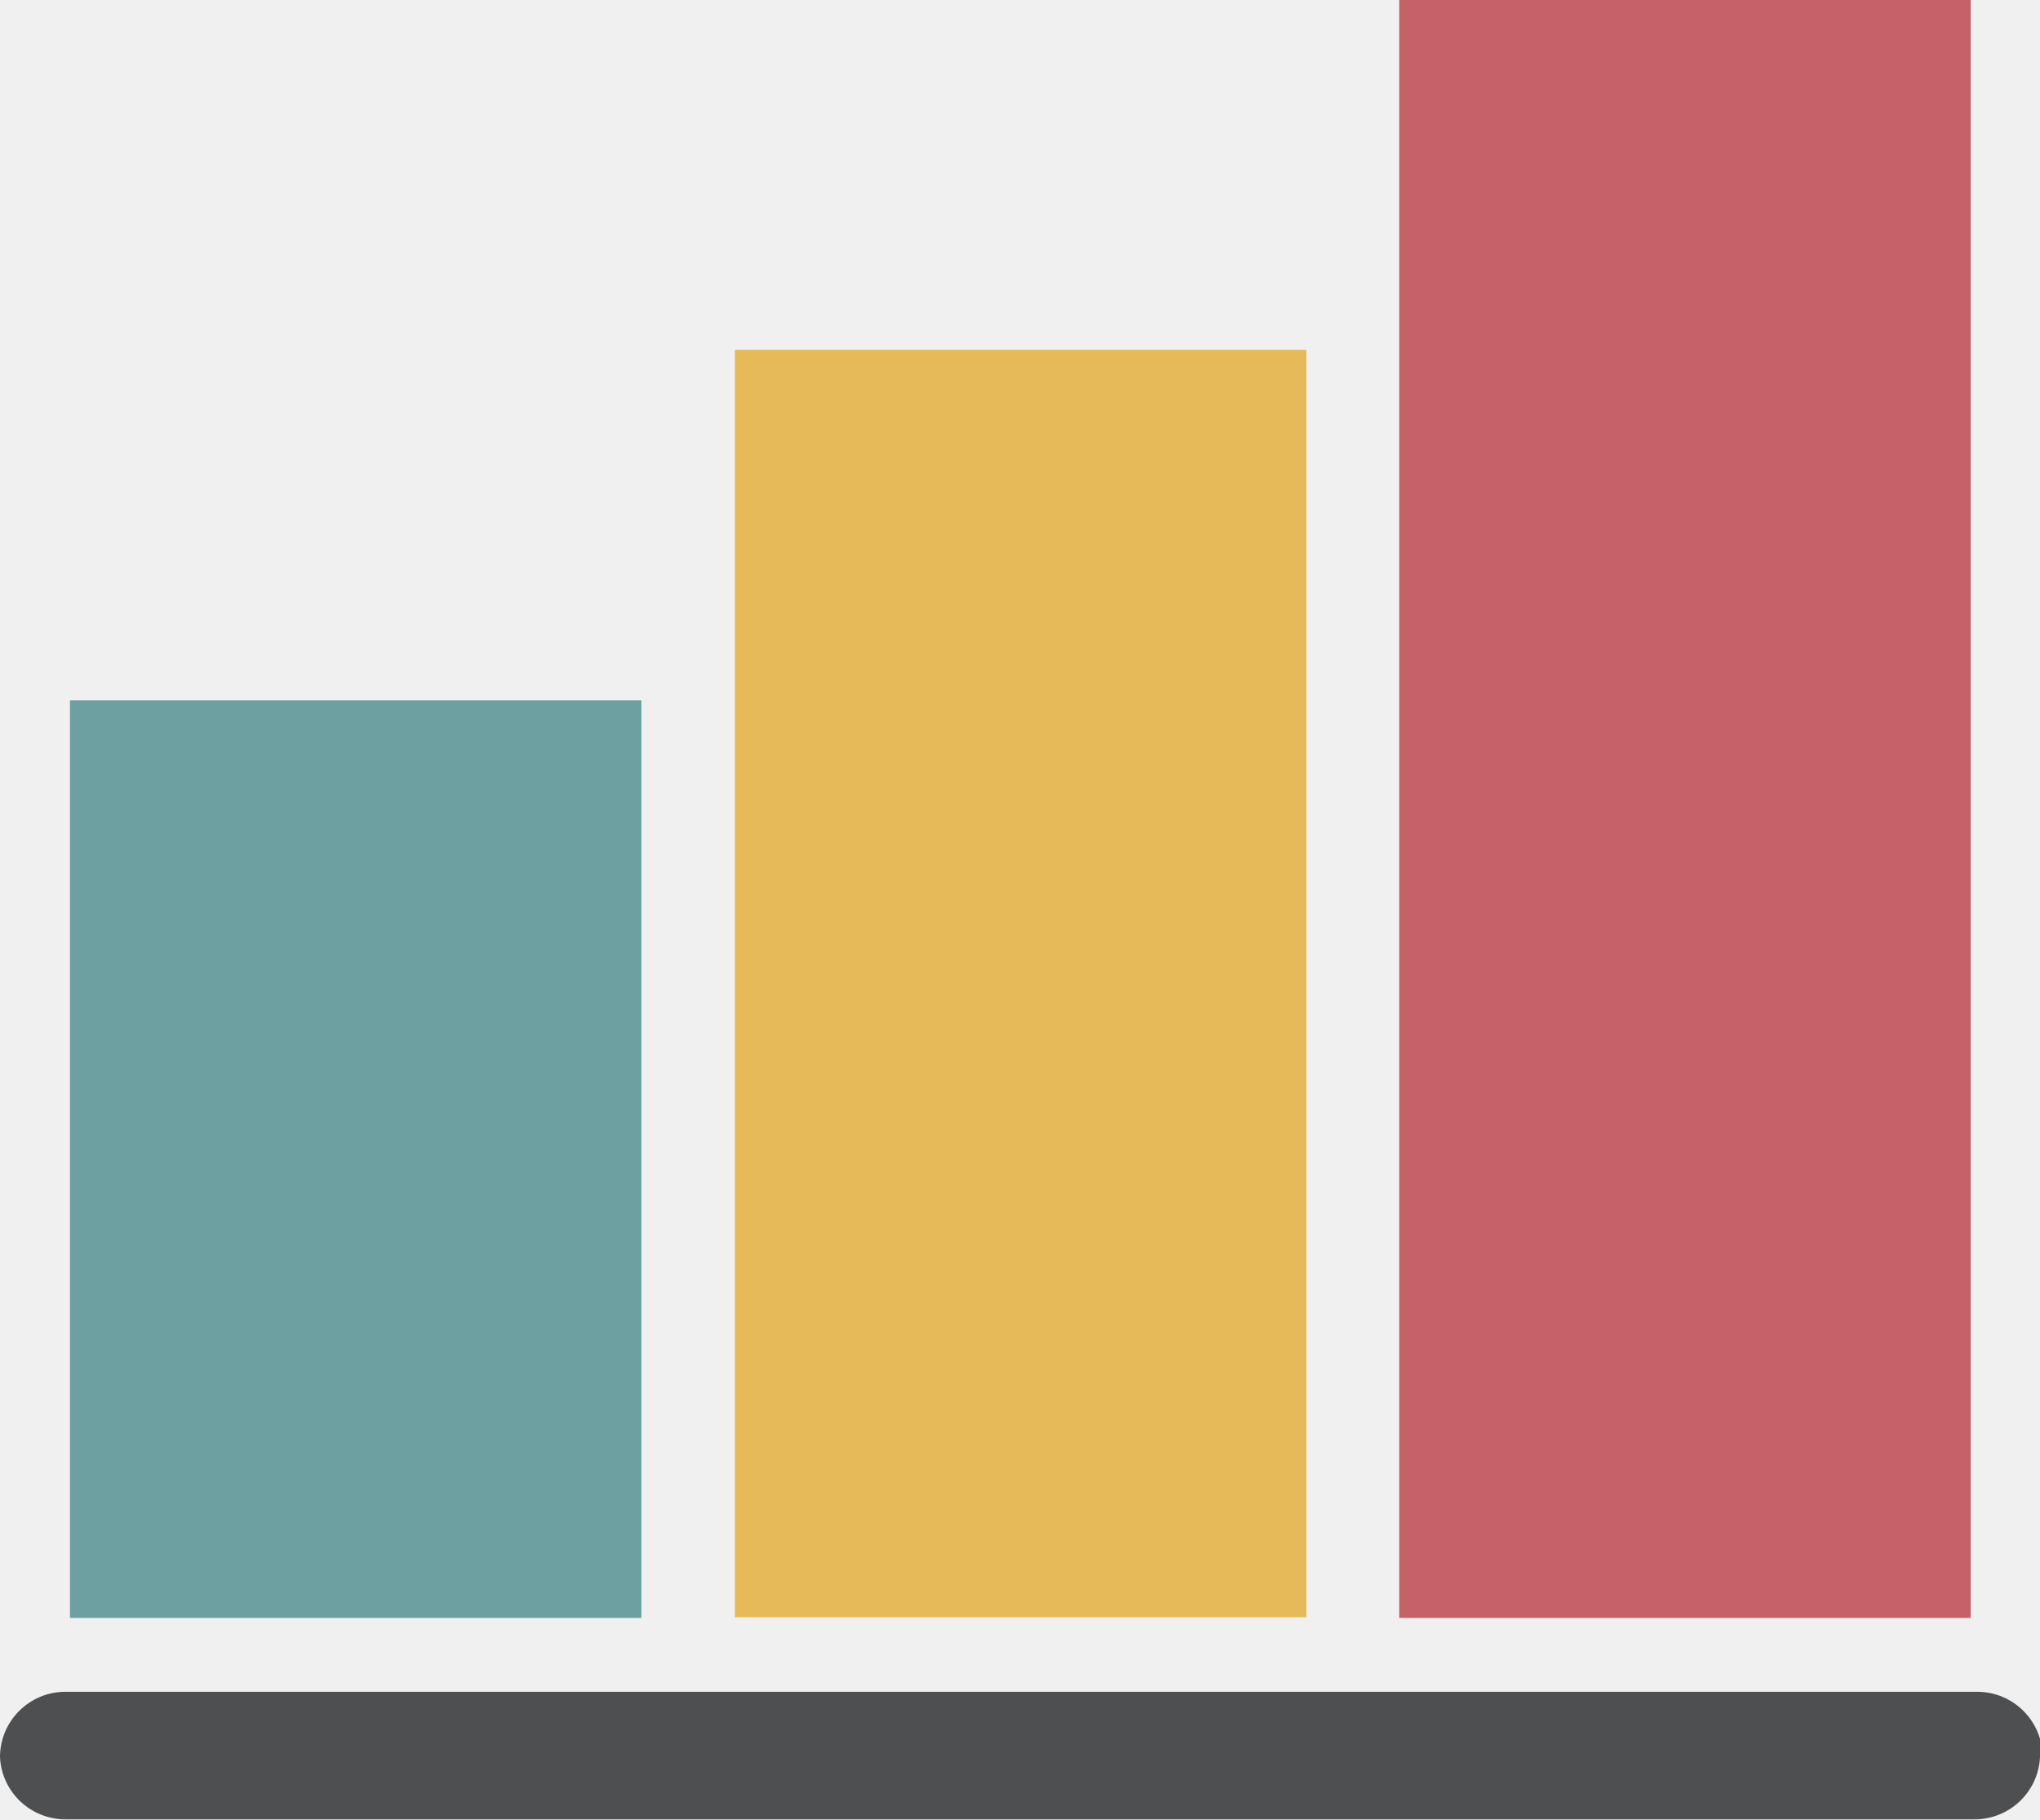
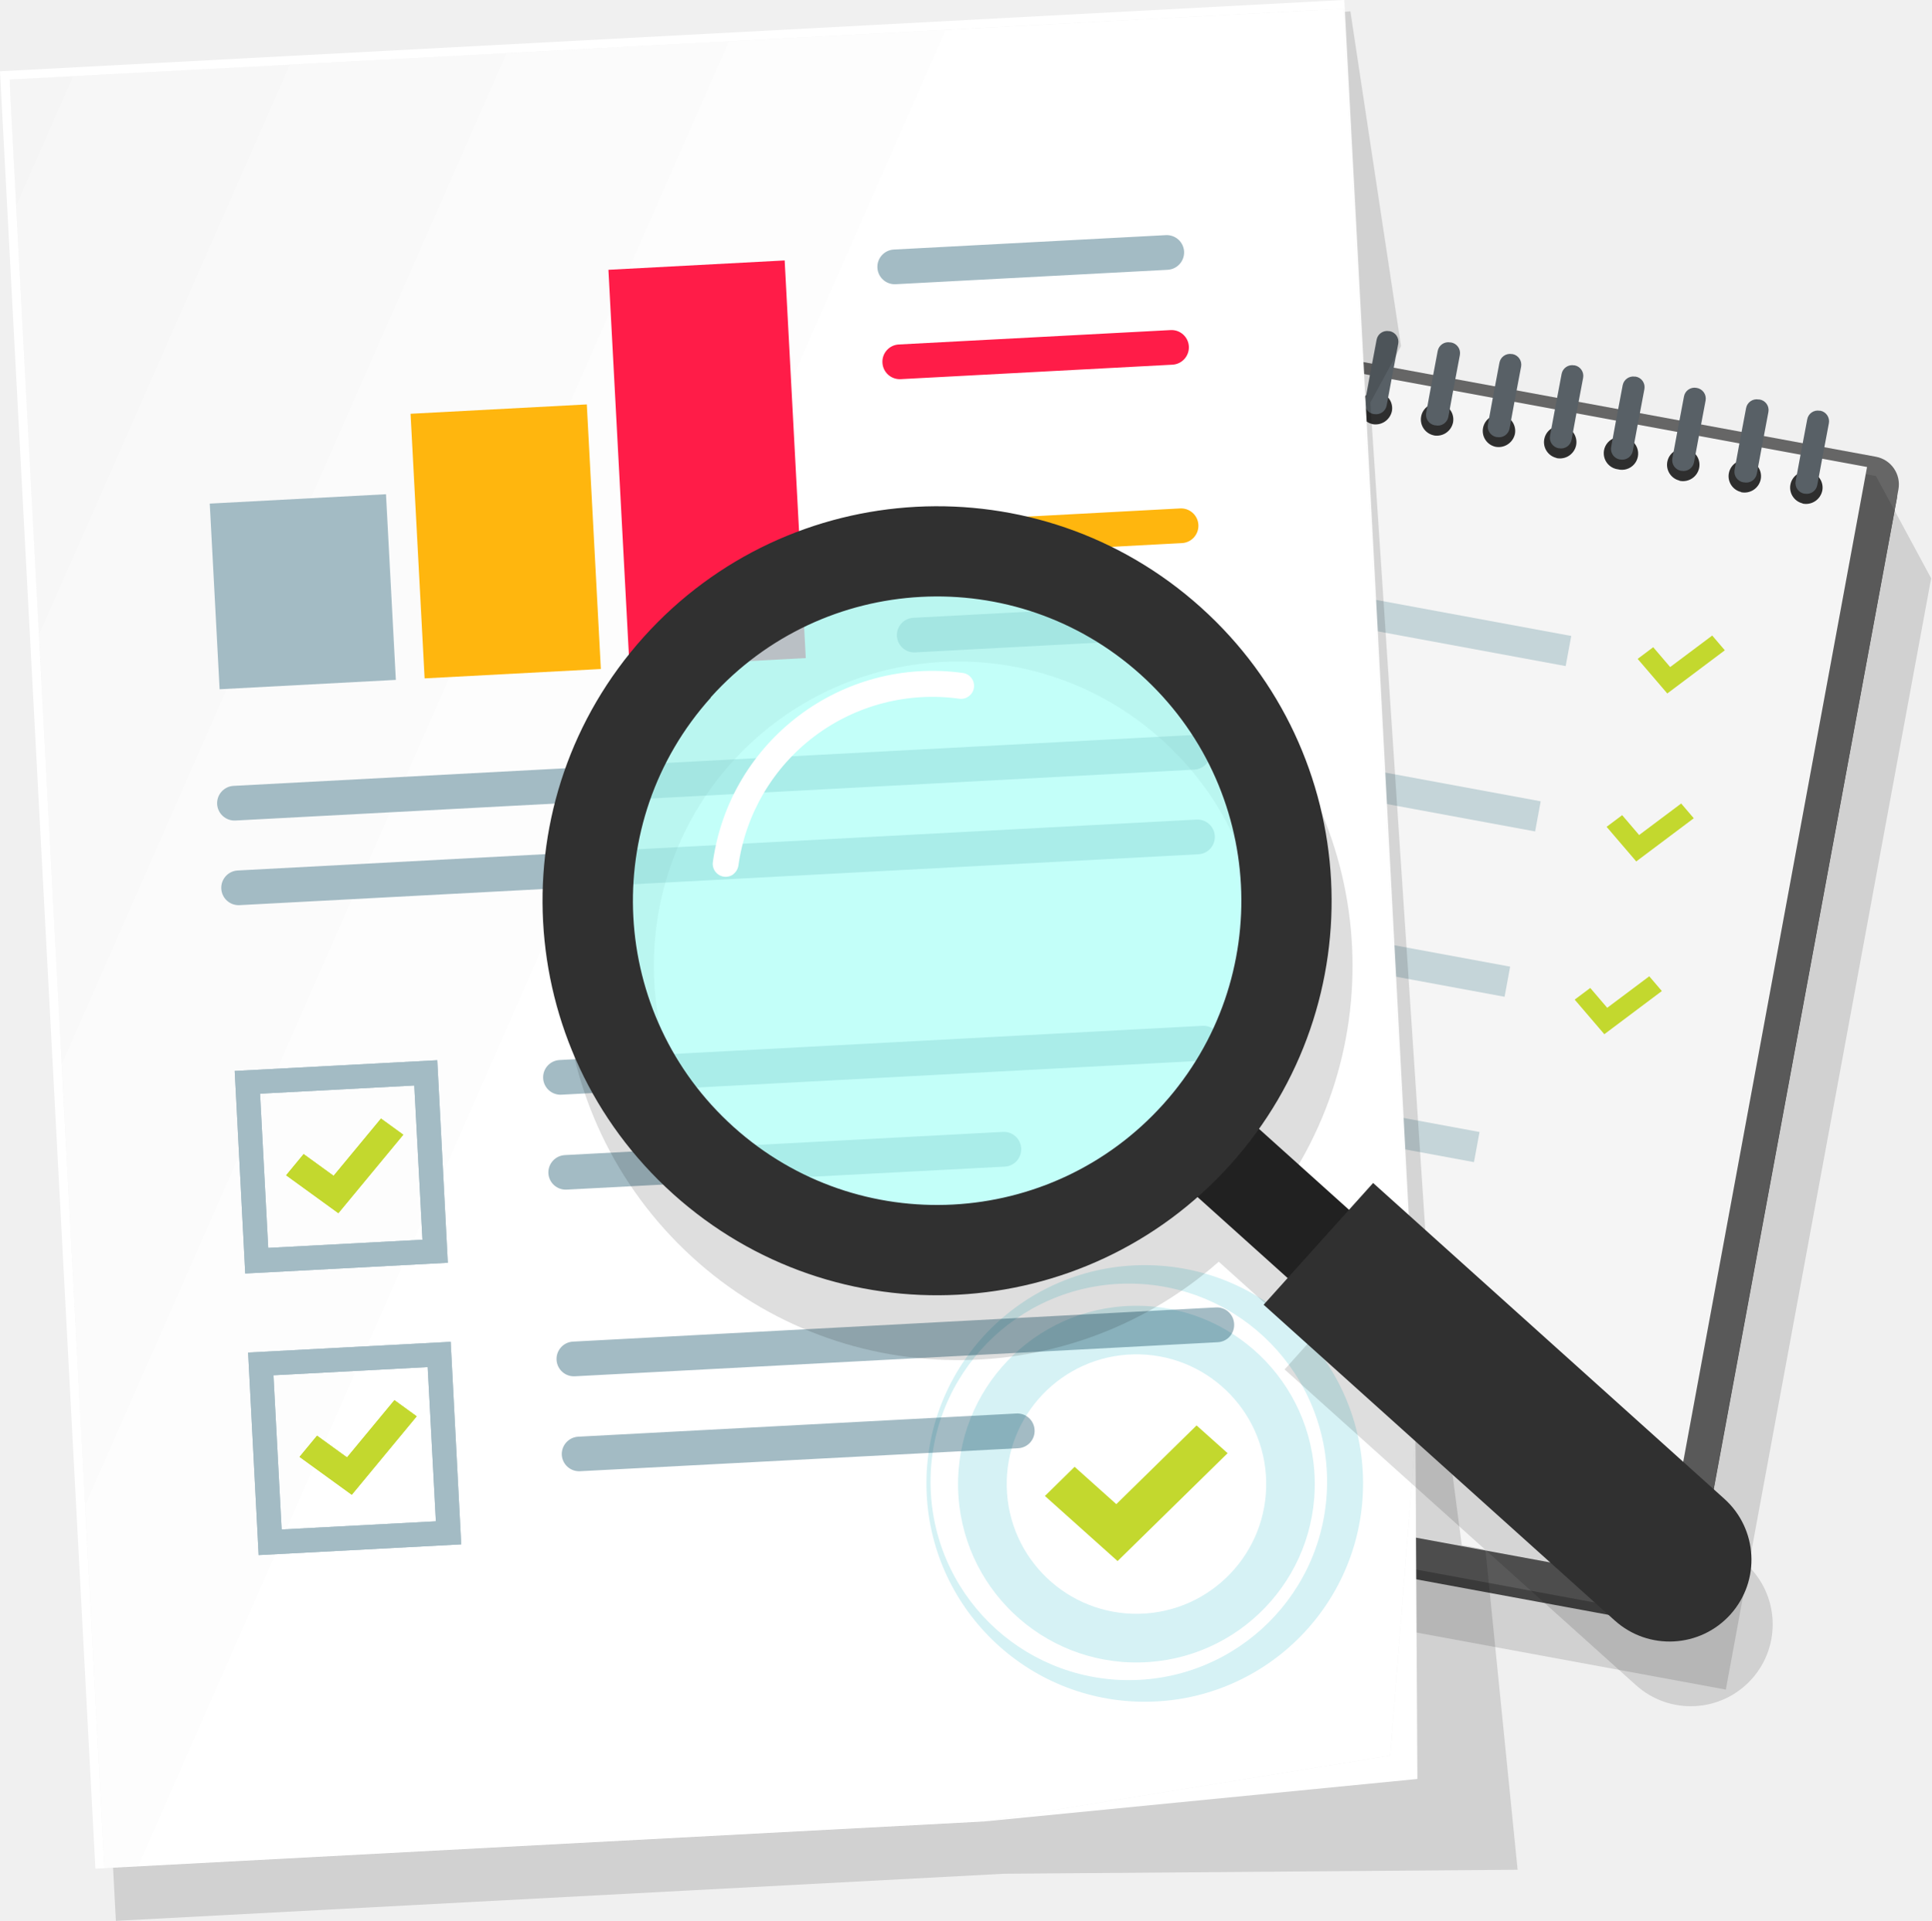
- <svg xmlns="http://www.w3.org/2000/svg" viewBox="0 0 31.2 27.82">
+ <svg xmlns="http://www.w3.org/2000/svg" viewBox="0 0 288.01 286.49">
  <defs>
-     <style>.cls-1{fill:#4e4f51;}.cls-2{fill:#e6ba59;}.cls-3{fill:#6da1a1;}.cls-4{fill:#c46169;}</style>
+     <style>.cls-1,.cls-3{mask:url(#mask);}.cls-1{filter:url(#luminosity-noclip-3);}.cls-10,.cls-15,.cls-2,.cls-22,.cls-8,.cls-9{mix-blend-mode:multiply;}.cls-2{fill:url(#linear-gradient);}.cls-4{isolation:isolate;}.cls-5{fill:#4d4d4d;}.cls-6{fill:#666;}.cls-11,.cls-6,.cls-7,.cls-9{fill-rule:evenodd;}.cls-7{fill:#db1f21;}.cls-15,.cls-9{opacity:0.13;}.cls-10{opacity:0.55;}.cls-11{fill:#f5f5f5;}.cls-12{fill:#586066;}.cls-13{fill:#c5d5d9;}.cls-14{fill:#c3d82e;}.cls-16{fill:#fff;}.cls-17{mask:url(#mask-3);}.cls-18{opacity:0.03;fill:url(#linear-gradient-3);}.cls-19{fill:#a3bbc4;}.cls-20{fill:#ff1c48;}.cls-21{fill:#ffb60e;}.cls-22{fill:#d6f2f5;}.cls-23{fill:#212121;}.cls-24{fill:#303030;}.cls-25{fill:#adfff7;opacity:0.73;}.cls-26{filter:url(#luminosity-noclip);}</style>
+     <filter id="luminosity-noclip" x="1.41" y="-8336.24" width="210.04" height="32766" filterUnits="userSpaceOnUse" color-interpolation-filters="sRGB">
+       <feFlood flood-color="#fff" result="bg" />
+       <feBlend in="SourceGraphic" in2="bg" />
+     </filter>
+     <mask id="mask" x="1.41" y="-8336.24" width="210.04" height="32766" maskUnits="userSpaceOnUse">
+       <g class="cls-26" />
+     </mask>
+     <linearGradient id="linear-gradient" x1="-239.15" y1="42.96" x2="46.25" y2="186.97" gradientTransform="translate(43.22 -48.08) rotate(-3.04)" gradientUnits="userSpaceOnUse">
+       <stop offset="0.36" stop-color="#fff" />
+       <stop offset="1" />
+     </linearGradient>
+     <filter id="luminosity-noclip-3" x="1.41" y="1.3" width="210.04" height="277.36" filterUnits="userSpaceOnUse" color-interpolation-filters="sRGB">
+       <feFlood flood-color="#fff" result="bg" />
+       <feBlend in="SourceGraphic" in2="bg" />
+     </filter>
+     <mask id="mask-3" x="1.41" y="1.3" width="210.04" height="277.36" maskUnits="userSpaceOnUse">
+       <g class="cls-1">
+         <polygon class="cls-2" points="207.32 261.85 146.19 271.74 15.56 278.67 1.41 11.86 200.38 1.3 211.45 209.96 207.32 261.85" />
+       </g>
+     </mask>
+     <linearGradient id="linear-gradient-3" x1="-239.15" y1="42.96" x2="46.25" y2="186.97" gradientTransform="translate(43.22 -48.08) rotate(-3.04)" gradientUnits="userSpaceOnUse">
+       <stop offset="0.36" />
+       <stop offset="1" />
+     </linearGradient>
  </defs>
-   <g id="Layer_2" data-name="Layer 2">
-     <g id="Objects">
-       <path class="cls-1" d="M31.2,26.87a1,1,0,0,1-1,.95H1a1,1,0,0,1-1-.95H0a1,1,0,0,1,1-1H30.24a1,1,0,0,1,1,1Z" />
-       <rect class="cls-2" x="11.24" y="5.35" width="8.74" height="19.38" />
-       <rect class="cls-3" x="1.07" y="10.71" width="8.74" height="14.03" />
-       <rect class="cls-4" x="21.4" width="8.74" height="24.74" />
+   <g class="cls-4">
+     <g id="Layer_2" data-name="Layer 2">
+       <g id="Layer_2-2" data-name="Layer 2">
+         <rect class="cls-5" x="106.98" y="69.12" width="175.66" height="148.17" rx="4.19" transform="translate(18.6 308.75) rotate(-79.53)" />
+         <path class="cls-6" d="M137.41,46.08,107,210.59a4.19,4.19,0,0,0,3.35,4.88l137.48,25.39a4.18,4.18,0,0,0,4.87-3.35L283.12,73a4.2,4.2,0,0,0-3.36-4.88L142.29,42.73A4.18,4.18,0,0,0,137.41,46.08Z" />
+         <polygon class="cls-7" points="126.03 213.63 122.26 234.05 133 228.49 140.5 236.9 144.18 216.98 128.05 214 126.03 213.63" />
+         <g class="cls-8">
+           <path class="cls-9" d="M271.21,86.65a2.6,2.6,0,0,1-1.63-1,2.32,2.32,0,0,1,.61-3.34,2.6,2.6,0,0,1,1.89-.36,2.46,2.46,0,0,1,2.05,2.82,2.32,2.32,0,0,1-1,1.53A2.63,2.63,0,0,1,271.21,86.65ZM119.49,226.55l4,.74.28-1.48,18.15,3.35-.28,1.49L257.38,252,288,86.25,279.77,71l-5.38-1L272,83.14l-2.8-.52a2.22,2.22,0,0,1,.12,1.23,2.53,2.53,0,0,1-5-.92,2.25,2.25,0,0,1,.55-1.1l-4.84-.9a2.23,2.23,0,0,1,.12,1.23,2.53,2.53,0,0,1-5-.92,2.3,2.3,0,0,1,.55-1.1l-4.84-.9a2.34,2.34,0,0,1,.12,1.23,2.53,2.53,0,0,1-5-.92,2.34,2.34,0,0,1,.55-1.1l-4.84-.9a2.34,2.34,0,0,1,.12,1.23,2.54,2.54,0,0,1-5-.92,2.36,2.36,0,0,1,.56-1.1l-4.85-.89a2.2,2.2,0,0,1,.13,1.22,2.54,2.54,0,0,1-5-.91,2.26,2.26,0,0,1,.56-1.11l-4.85-.89a2.32,2.32,0,0,1,.13,1.23,2.54,2.54,0,0,1-5-.92,2.33,2.33,0,0,1,.55-1.11l-4.84-.89a2.22,2.22,0,0,1,.12,1.23,2.53,2.53,0,0,1-5-.92,2.33,2.33,0,0,1,.55-1.11l-4.19-.77a2.22,2.22,0,0,1,.12,1.23,2.53,2.53,0,0,1-5-.92,2.33,2.33,0,0,1,.55-1.11l-4.84-.89a2.22,2.22,0,0,1,.12,1.23,2.53,2.53,0,0,1-5-.92,2.25,2.25,0,0,1,.55-1.1l-4.84-.9a2.32,2.32,0,0,1,.12,1.23,2.53,2.53,0,0,1-5-.92,2.25,2.25,0,0,1,.55-1.1l-4.84-.9a2.33,2.33,0,0,1,.12,1.23,2.54,2.54,0,0,1-5-.92,2.31,2.31,0,0,1,.56-1.1l-4.84-.9a2.34,2.34,0,0,1,.12,1.23,2.54,2.54,0,0,1-5-.92,2.27,2.27,0,0,1,.56-1.1l-4.85-.9a2.34,2.34,0,0,1,.13,1.23,2.54,2.54,0,0,1-5-.92,2.34,2.34,0,0,1,.55-1.1l-9-1.67-4.18,22.63-4.25-1.38L114.48,210.54Z" />
+         </g>
+         <rect class="cls-10" x="205.39" y="-1.83" width="8.54" height="128.06" transform="translate(308.93 -132.67) rotate(100.47)" />
+         <path class="cls-11" d="M112.23,211.08l135.46,25L278.44,69.65,143,44.62Zm156.6-136a2.42,2.42,0,1,1,2.94-1.92A2.49,2.49,0,0,1,268.83,75.11Zm-9.18-1.7a2.42,2.42,0,1,1,2.94-1.92A2.47,2.47,0,0,1,259.65,73.41Zm-9.17-1.7a2.42,2.42,0,1,1,2.93-1.91A2.47,2.47,0,0,1,250.48,71.71ZM241.3,70a2.42,2.42,0,1,1,.88-4.75A2.42,2.42,0,1,1,241.3,70Zm-9.18-1.7a2.42,2.42,0,1,1,2.94-1.91A2.47,2.47,0,0,1,232.12,68.32ZM223,66.63a2.42,2.42,0,1,1,2.93-1.92A2.49,2.49,0,0,1,223,66.63Zm-9.18-1.7A2.42,2.42,0,1,1,216.7,63,2.47,2.47,0,0,1,213.77,64.93Zm-9.18-1.69a2.42,2.42,0,1,1,2.94-1.92A2.49,2.49,0,0,1,204.59,63.24Zm-8.52-1.58A2.42,2.42,0,1,1,199,59.75,2.47,2.47,0,0,1,196.07,61.66ZM186.89,60a2.42,2.42,0,1,1,2.94-1.92A2.47,2.47,0,0,1,186.89,60Zm-9.17-1.7a2.42,2.42,0,1,1,2.93-1.91A2.48,2.48,0,0,1,177.72,58.27Zm-9.18-1.69a2.42,2.42,0,1,1,2.94-1.92A2.49,2.49,0,0,1,168.54,56.58Zm-9.18-1.7A2.42,2.42,0,1,1,162.3,53,2.48,2.48,0,0,1,159.36,54.88Zm-9.17-1.69a2.42,2.42,0,1,1,2.93-1.92A2.49,2.49,0,0,1,150.19,53.19Z" />
+         <path class="cls-12" d="M236.1,56.35l-1,5.29-.72,3.94a1.6,1.6,0,0,1-1.87,1.28h-.08A1.61,1.61,0,0,1,231.16,65l.73-3.93,1-5.3a1.6,1.6,0,0,1,1.87-1.28h.08A1.6,1.6,0,0,1,236.1,56.35ZM171,42.7l-.07,0A1.6,1.6,0,0,0,169.07,44l-1,5.29-.73,3.93a1.61,1.61,0,0,0,1.29,1.87h.08a1.59,1.59,0,0,0,1.86-1.28l.73-3.93,1-5.3A1.6,1.6,0,0,0,171,42.7Zm54.57,10.11h-.08a1.6,1.6,0,0,0-1.87,1.28l-1,5.3-.72,3.93a1.6,1.6,0,0,0,1.28,1.87h.08a1.6,1.6,0,0,0,1.87-1.28l.72-3.94,1-5.29A1.61,1.61,0,0,0,225.58,52.81Zm-18.33-3.42h-.08a1.59,1.59,0,0,0-1.86,1.28l-1,5.29-.73,3.94a1.6,1.6,0,0,0,1.29,1.86l.08,0a1.6,1.6,0,0,0,1.86-1.29l.73-3.93,1-5.29A1.61,1.61,0,0,0,207.25,49.39Zm9.12,1.68h-.08a1.6,1.6,0,0,0-1.87,1.28l-1,5.3-.72,3.93A1.6,1.6,0,0,0,214,63.44h.08A1.6,1.6,0,0,0,216,62.17l.72-3.94,1-5.29A1.61,1.61,0,0,0,216.37,51.07Zm-36-6.64-.08,0a1.61,1.61,0,0,0-1.87,1.29l-1,5.29-.72,3.93A1.6,1.6,0,0,0,178,56.79l.08,0A1.61,1.61,0,0,0,180,55.52l.72-3.93,1-5.3A1.59,1.59,0,0,0,180.39,44.43Zm9.11,1.68h-.08a1.6,1.6,0,0,0-1.87,1.28l-1,5.29-.73,3.94a1.59,1.59,0,0,0,1.28,1.86l.08,0a1.61,1.61,0,0,0,1.87-1.29l.73-3.93,1-5.29A1.61,1.61,0,0,0,189.5,46.11Zm9.07,1.68-.08,0a1.61,1.61,0,0,0-1.87,1.29l-1,5.29-.73,3.93a1.6,1.6,0,0,0,1.28,1.87h.08a1.6,1.6,0,0,0,1.87-1.28l.73-3.93,1-5.3A1.6,1.6,0,0,0,198.57,47.79Zm45.36,8.38-.08,0A1.61,1.61,0,0,0,242,57.44l-1,5.29-.72,3.93a1.6,1.6,0,0,0,1.28,1.87h.08a1.6,1.6,0,0,0,1.87-1.28l.73-3.93,1-5.3A1.59,1.59,0,0,0,243.93,56.17ZM152.78,39.33l-.08,0a1.61,1.61,0,0,0-1.87,1.29l-1,5.29-.72,3.93a1.6,1.6,0,0,0,1.28,1.87h.08a1.6,1.6,0,0,0,1.87-1.28l.72-3.93,1-5.3A1.59,1.59,0,0,0,152.78,39.33ZM253,57.85H253a1.59,1.59,0,0,0-1.86,1.28l-1,5.29-.73,3.94a1.6,1.6,0,0,0,1.29,1.86l.08,0a1.6,1.6,0,0,0,1.86-1.29l.73-3.93,1-5.29A1.61,1.61,0,0,0,253,57.85Zm9.35,1.73-.08,0a1.61,1.61,0,0,0-1.87,1.29l-1,5.29-.72,3.93A1.6,1.6,0,0,0,260,71.94h.08A1.6,1.6,0,0,0,262,70.67l.73-3.93,1-5.3A1.59,1.59,0,0,0,262.39,59.58Zm9.11,1.68h-.08a1.59,1.59,0,0,0-1.86,1.28l-1,5.29-.73,3.94a1.6,1.6,0,0,0,1.29,1.86l.08,0a1.6,1.6,0,0,0,1.86-1.29l.73-3.93,1-5.29A1.61,1.61,0,0,0,271.5,61.26ZM162,41,162,41a1.61,1.61,0,0,0-1.87,1.29l-1,5.29-.73,3.93a1.6,1.6,0,0,0,1.28,1.87h.08a1.6,1.6,0,0,0,1.87-1.28l.73-3.93,1-5.3A1.59,1.59,0,0,0,162,41Z" />
+         <rect class="cls-13" x="154.58" y="87.54" width="80" height="4.57" transform="translate(19.56 -33.86) rotate(10.47)" />
+         <rect class="cls-13" x="150.03" y="112.2" width="80" height="4.57" transform="translate(23.96 -32.62) rotate(10.47)" />
+         <rect class="cls-13" x="145.47" y="136.86" width="80" height="4.57" transform="translate(28.37 -31.38) rotate(10.47)" />
+         <rect class="cls-13" x="140.91" y="161.52" width="80" height="4.57" transform="translate(32.77 -30.14) rotate(10.47)" />
+         <rect class="cls-13" x="136.36" y="186.18" width="80" height="4.57" transform="translate(37.17 -28.9) rotate(10.47)" />
+         <polygon class="cls-14" points="248.65 103.43 244.23 98.27 246.55 96.53 249.08 99.49 255.35 94.79 257.23 96.99 248.65 103.43" />
+         <polygon class="cls-14" points="244.02 128.48 239.6 123.32 241.92 121.58 244.45 124.54 250.72 119.84 252.6 122.04 244.02 128.48" />
+         <polygon class="cls-14" points="239.26 154.25 234.84 149.09 237.16 147.35 239.69 150.31 245.96 145.61 247.84 147.81 239.26 154.25" />
+         <polygon class="cls-15" points="226.33 278.87 149.72 279.47 17.28 286.49 3.06 18.42 201.39 1.69 208.94 51.62 204.37 60.04 213.28 194.34 218 230.44 221.53 231.1 226.33 278.87" />
+         <polygon class="cls-16" points="211.38 265.33 146.66 271.68 14.22 278.71 0 10.63 200.48 0 211 198.28 211.38 265.33" />
+         <g class="cls-17">
+           <polygon class="cls-18" points="207.32 261.85 146.19 271.74 15.56 278.67 1.41 11.86 200.38 1.3 211.45 209.96 207.32 261.85" />
+         </g>
+         <g class="cls-17">
+           <polygon class="cls-18" points="207.32 261.85 146.19 271.74 15.56 278.67 1.41 11.86 200.38 1.3 211.45 209.96 207.32 261.85" />
+         </g>
+         <path class="cls-19" d="M174.14,40.24l-40.57,2.15a2.59,2.59,0,0,1-2.72-2.45h0a2.59,2.59,0,0,1,2.44-2.72l40.58-2.15a2.59,2.59,0,0,1,2.72,2.45h0A2.6,2.6,0,0,1,174.14,40.24Z" />
+         <path class="cls-20" d="M174.89,54.39l-40.57,2.16a2.59,2.59,0,0,1-2.72-2.45h0A2.58,2.58,0,0,1,134,51.38l40.58-2.15a2.59,2.59,0,0,1,2.72,2.44h0A2.59,2.59,0,0,1,174.89,54.39Z" />
+         <path class="cls-21" d="M176.3,81l-40.57,2.15A2.58,2.58,0,0,1,133,80.7h0A2.58,2.58,0,0,1,135.45,78L176,75.83a2.59,2.59,0,0,1,2.72,2.44h0A2.59,2.59,0,0,1,176.3,81Z" />
+         <path class="cls-19" d="M177.05,95.15,136.48,97.3a2.58,2.58,0,0,1-2.72-2.44h0a2.58,2.58,0,0,1,2.44-2.72L176.78,90a2.59,2.59,0,0,1,2.72,2.45h0A2.59,2.59,0,0,1,177.05,95.15Z" />
+         <path class="cls-19" d="M178.1,114.79l-143,7.59a2.6,2.6,0,0,1-2.72-2.45h0a2.6,2.6,0,0,1,2.45-2.72l143-7.58a2.58,2.58,0,0,1,2.72,2.44h0A2.58,2.58,0,0,1,178.1,114.79Z" />
+         <path class="cls-19" d="M178.76,127.41,35.74,135A2.59,2.59,0,0,1,33,132.55h0a2.59,2.59,0,0,1,2.45-2.72l143-7.59a2.59,2.59,0,0,1,2.72,2.45h0A2.59,2.59,0,0,1,178.76,127.41Z" />
+         <path class="cls-19" d="M149.84,174,84.5,177.43A2.59,2.59,0,0,1,81.78,175h0a2.6,2.6,0,0,1,2.45-2.72l65.34-3.46a2.58,2.58,0,0,1,2.72,2.44h0A2.58,2.58,0,0,1,149.84,174Z" />
+         <path class="cls-19" d="M179.61,158.19l-95.86,5.08A2.59,2.59,0,0,1,81,160.82h0a2.59,2.59,0,0,1,2.45-2.72L179.33,153a2.58,2.58,0,0,1,2.72,2.45h0A2.58,2.58,0,0,1,179.61,158.19Z" />
+         <path class="cls-19" d="M66.78,188.34l-30.21,1.6L35,159.73l30.21-1.6ZM40,186.12l23-1.22-1.22-23-23,1.22Z" />
+         <polygon class="cls-14" points="50.46 180.94 42.67 175.29 45.28 172.13 49.75 175.37 56.82 166.83 60.14 169.24 50.46 180.94" />
+         <path class="cls-19" d="M66.78,188.34l-30.21,1.6L35,159.73l30.21-1.6ZM40,186.12l23-1.22-1.22-23-23,1.22Z" />
+         <polygon class="cls-14" points="50.46 180.94 42.67 175.29 45.28 172.13 49.75 175.37 56.82 166.83 60.14 169.24 50.46 180.94" />
+         <path class="cls-19" d="M151.84,216,86.5,219.43A2.59,2.59,0,0,1,83.78,217h0a2.6,2.6,0,0,1,2.45-2.72l65.34-3.46a2.58,2.58,0,0,1,2.72,2.44h0A2.58,2.58,0,0,1,151.84,216Z" />
+         <path class="cls-19" d="M181.61,200.19l-95.86,5.08A2.59,2.59,0,0,1,83,202.82h0a2.59,2.59,0,0,1,2.45-2.72L181.33,195a2.58,2.58,0,0,1,2.72,2.45h0A2.58,2.58,0,0,1,181.61,200.19Z" />
+         <path class="cls-19" d="M68.78,230.34l-30.21,1.6L37,201.73l30.21-1.6ZM42,228.12,65,226.9l-1.22-23-23,1.22Z" />
+         <polygon class="cls-14" points="52.46 222.94 44.67 217.29 47.28 214.13 51.75 217.37 58.82 208.83 62.14 211.24 52.46 222.94" />
+         <path class="cls-19" d="M68.78,230.34l-30.21,1.6L37,201.73l30.21-1.6ZM42,228.12,65,226.9l-1.22-23-23,1.22Z" />
+         <polygon class="cls-14" points="52.46 222.94 44.67 217.29 47.28 214.13 51.75 217.37 58.82 208.83 62.14 211.24 52.46 222.94" />
+         <rect class="cls-21" x="62.25" y="60.99" width="26.32" height="39.52" transform="translate(-4.17 4.11) rotate(-3.04)" />
+         <rect class="cls-19" x="31.99" y="74.39" width="26.32" height="27.73" transform="translate(-4.61 2.52) rotate(-3.04)" />
+         <rect class="cls-20" x="92.29" y="39.51" width="26.32" height="59.39" transform="translate(-3.52 5.68) rotate(-3.04)" />
+         <path class="cls-22" d="M168.89,194.76a26.6,26.6,0,1,0,27.18,26A26.59,26.59,0,0,0,168.89,194.76Zm19.94,26.15A19.35,19.35,0,1,1,169.05,202,19.35,19.35,0,0,1,188.83,220.91Z" />
+         <path class="cls-22" d="M171.22,253.81l-1,0a32.56,32.56,0,1,1,1,0Zm-3.34-62.36a29.57,29.57,0,1,0,.93,0Z" />
+         <polygon class="cls-14" points="166.67 232.83 155.83 223.12 160.26 218.77 166.48 224.34 178.45 212.6 183.08 216.74 166.67 232.83" />
+         <path class="cls-15" d="M260.29,233.2l-19.53-17.56-32.84-29.53-3.59,4L190.91,178a58.83,58.83,0,1,0-9.15,10.18l13.41,12.07-3.59,4,44,39.54,8.41,7.56a12.21,12.21,0,0,0,16.33-18.17ZM112.55,177.79a45.38,45.38,0,1,1,64.08-3.4A45.37,45.37,0,0,1,112.55,177.79Z" />
+         <rect class="cls-23" x="169.83" y="171.72" width="38.11" height="13.69" transform="translate(209.93 437.64) rotate(-138.04)" />
+         <path class="cls-24" d="M188.45,194.6l52.37,47.1a12.22,12.22,0,0,0,17.25-.91h0a12.21,12.21,0,0,0-.92-17.25l-52.37-47.1Z" />
+         <circle class="cls-25" cx="139.21" cy="134.26" r="46.88" transform="translate(-23.69 30.01) rotate(-11.35)" />
+         <path class="cls-24" d="M96,95a58.84,58.84,0,1,0,83.1-4.4A58.84,58.84,0,0,0,96,95Zm10,9a45.38,45.38,0,1,1,3.4,64.08A45.37,45.37,0,0,1,106,104.05Z" />
+         <path class="cls-16" d="M109.36,130.38a2,2,0,0,0,.76-1.28,29.2,29.2,0,0,1,33-24.88,1.94,1.94,0,0,0,.54-3.84,33.08,33.08,0,0,0-37.35,28.19,1.93,1.93,0,0,0,3.08,1.81Z" />
+       </g>
    </g>
  </g>
</svg>
